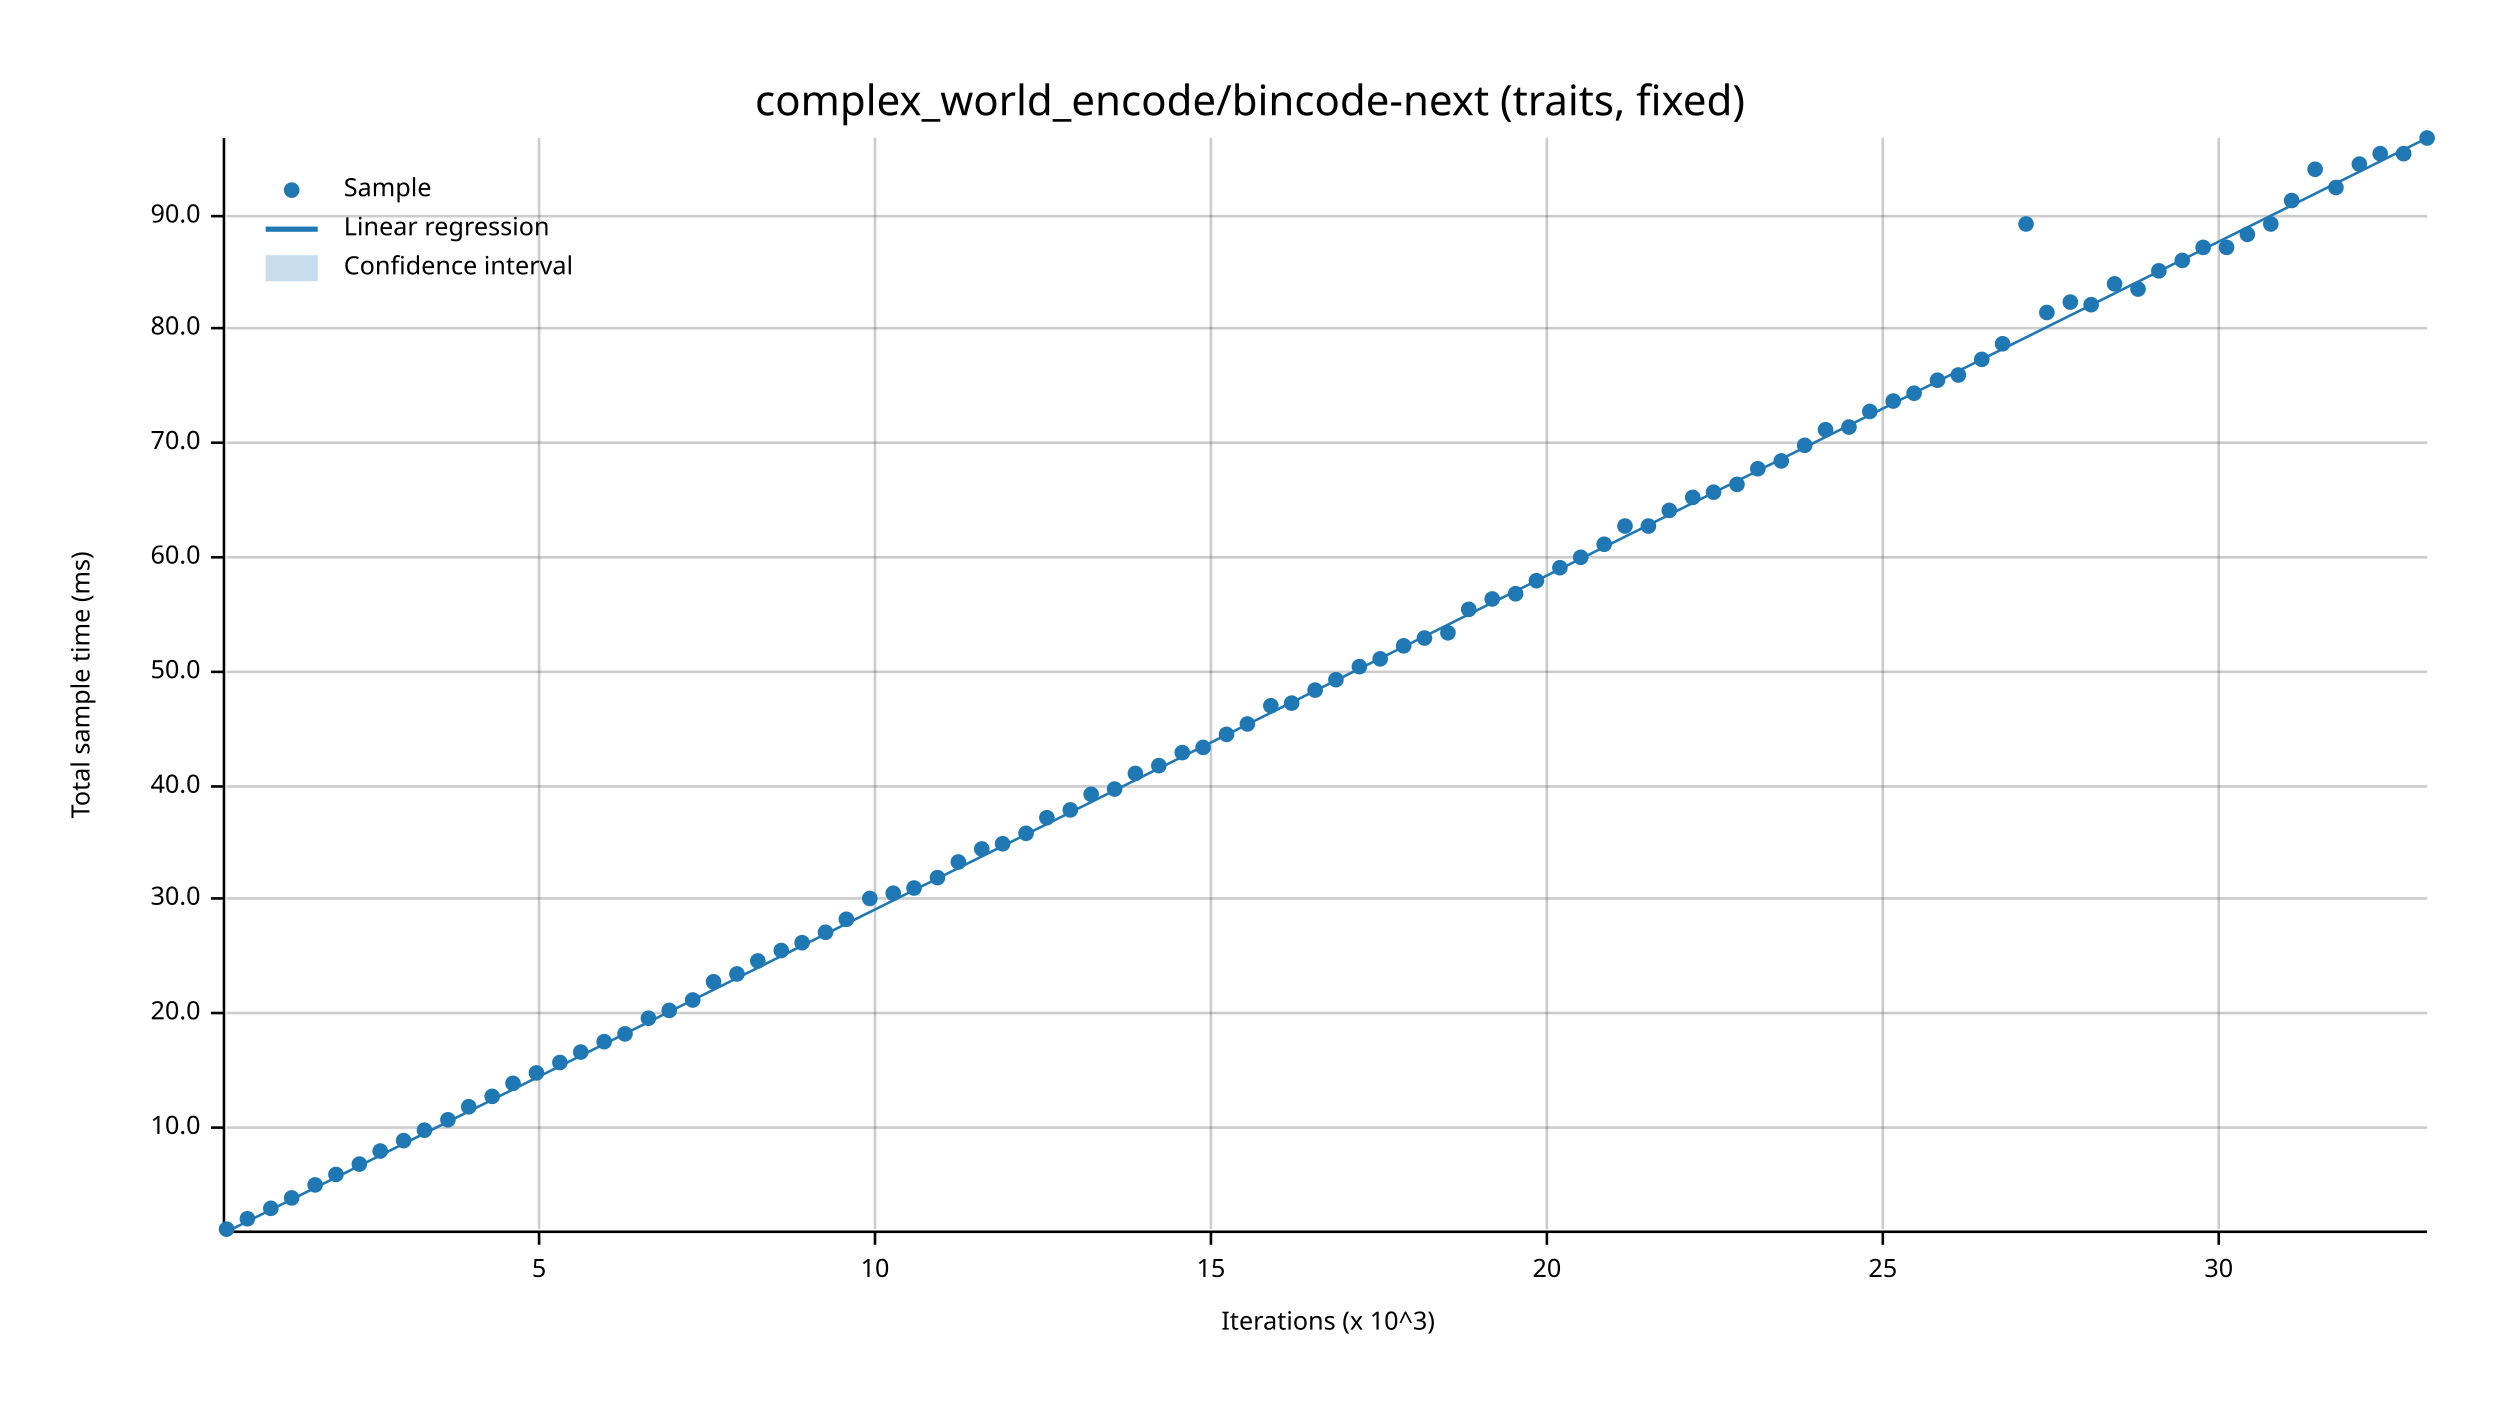
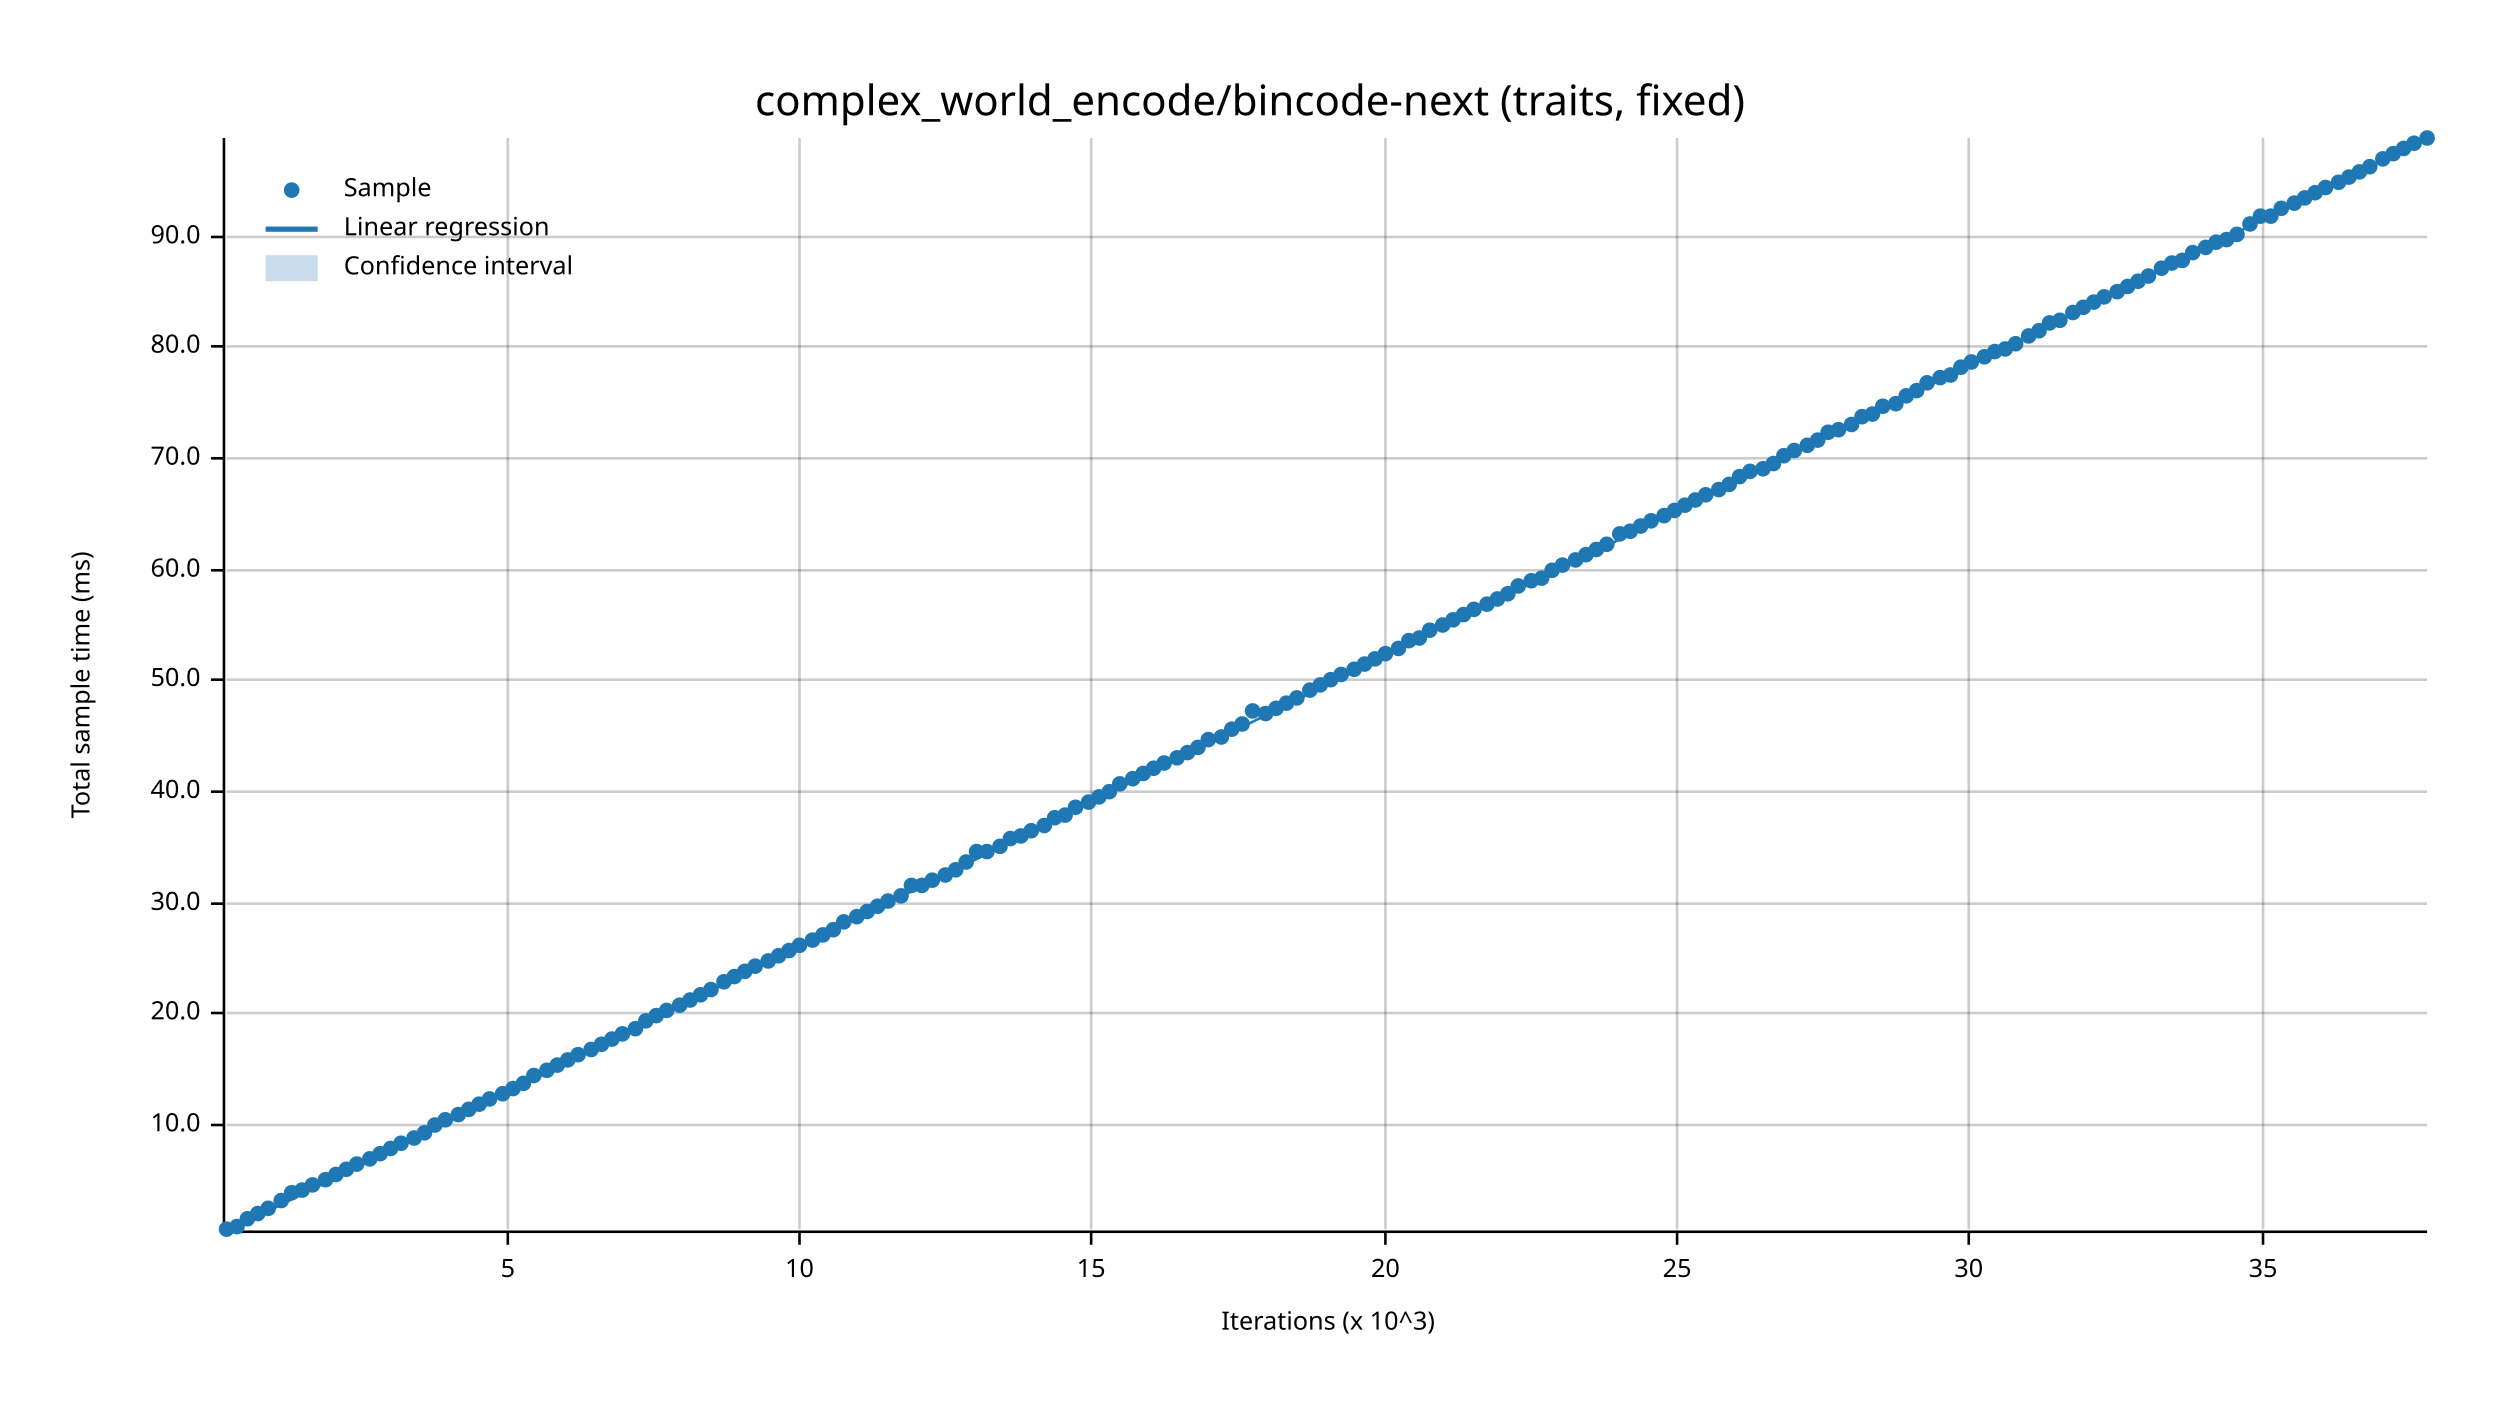
<svg xmlns="http://www.w3.org/2000/svg" width="960" height="540" viewBox="0 0 960 540">
  <text x="480" y="32" dy="0.76em" text-anchor="middle" font-family="sans-serif" font-size="16.129" opacity="1" fill="#000000">
complex_world_encode/bincode-next (traits, fixed)
</text>
  <text x="27" y="263" dy="0.76em" text-anchor="middle" font-family="sans-serif" font-size="9.677" opacity="1" fill="#000000" transform="rotate(270, 27, 263)">
Total sample time (ms)
</text>
  <text x="510" y="513" dy="-0.5ex" text-anchor="middle" font-family="sans-serif" font-size="9.677" opacity="1" fill="#000000">
Iterations (x 10^3)
</text>
-   <line opacity="0.2" stroke="#000000" stroke-width="1" x1="207" y1="472" x2="207" y2="53" />
-   <line opacity="0.2" stroke="#000000" stroke-width="1" x1="336" y1="472" x2="336" y2="53" />
-   <line opacity="0.2" stroke="#000000" stroke-width="1" x1="465" y1="472" x2="465" y2="53" />
-   <line opacity="0.2" stroke="#000000" stroke-width="1" x1="594" y1="472" x2="594" y2="53" />
-   <line opacity="0.2" stroke="#000000" stroke-width="1" x1="723" y1="472" x2="723" y2="53" />
-   <line opacity="0.2" stroke="#000000" stroke-width="1" x1="852" y1="472" x2="852" y2="53" />
-   <line opacity="0.2" stroke="#000000" stroke-width="1" x1="87" y1="433" x2="932" y2="433" />
+   <line opacity="0.2" stroke="#000000" stroke-width="1" x1="195" y1="472" x2="195" y2="53" />
+   <line opacity="0.2" stroke="#000000" stroke-width="1" x1="307" y1="472" x2="307" y2="53" />
+   <line opacity="0.2" stroke="#000000" stroke-width="1" x1="419" y1="472" x2="419" y2="53" />
+   <line opacity="0.2" stroke="#000000" stroke-width="1" x1="532" y1="472" x2="532" y2="53" />
+   <line opacity="0.2" stroke="#000000" stroke-width="1" x1="644" y1="472" x2="644" y2="53" />
+   <line opacity="0.2" stroke="#000000" stroke-width="1" x1="756" y1="472" x2="756" y2="53" />
+   <line opacity="0.2" stroke="#000000" stroke-width="1" x1="869" y1="472" x2="869" y2="53" />
+   <line opacity="0.2" stroke="#000000" stroke-width="1" x1="87" y1="432" x2="932" y2="432" />
  <line opacity="0.2" stroke="#000000" stroke-width="1" x1="87" y1="389" x2="932" y2="389" />
-   <line opacity="0.2" stroke="#000000" stroke-width="1" x1="87" y1="345" x2="932" y2="345" />
-   <line opacity="0.2" stroke="#000000" stroke-width="1" x1="87" y1="302" x2="932" y2="302" />
-   <line opacity="0.2" stroke="#000000" stroke-width="1" x1="87" y1="258" x2="932" y2="258" />
-   <line opacity="0.2" stroke="#000000" stroke-width="1" x1="87" y1="214" x2="932" y2="214" />
-   <line opacity="0.2" stroke="#000000" stroke-width="1" x1="87" y1="170" x2="932" y2="170" />
-   <line opacity="0.2" stroke="#000000" stroke-width="1" x1="87" y1="126" x2="932" y2="126" />
-   <line opacity="0.2" stroke="#000000" stroke-width="1" x1="87" y1="83" x2="932" y2="83" />
+   <line opacity="0.2" stroke="#000000" stroke-width="1" x1="87" y1="347" x2="932" y2="347" />
+   <line opacity="0.2" stroke="#000000" stroke-width="1" x1="87" y1="304" x2="932" y2="304" />
+   <line opacity="0.2" stroke="#000000" stroke-width="1" x1="87" y1="261" x2="932" y2="261" />
+   <line opacity="0.2" stroke="#000000" stroke-width="1" x1="87" y1="219" x2="932" y2="219" />
+   <line opacity="0.2" stroke="#000000" stroke-width="1" x1="87" y1="176" x2="932" y2="176" />
+   <line opacity="0.2" stroke="#000000" stroke-width="1" x1="87" y1="133" x2="932" y2="133" />
+   <line opacity="0.2" stroke="#000000" stroke-width="1" x1="87" y1="91" x2="932" y2="91" />
  <polyline fill="none" opacity="1" stroke="#000000" stroke-width="1" points="86,53 86,472 " />
-   <text x="77" y="433" dy="0.5ex" text-anchor="end" font-family="sans-serif" font-size="9.677" opacity="1" fill="#000000">
+   <text x="77" y="432" dy="0.5ex" text-anchor="end" font-family="sans-serif" font-size="9.677" opacity="1" fill="#000000">
10.0
</text>
-   <polyline fill="none" opacity="1" stroke="#000000" stroke-width="1" points="81,433 86,433 " />
+   <polyline fill="none" opacity="1" stroke="#000000" stroke-width="1" points="81,432 86,432 " />
  <text x="77" y="389" dy="0.5ex" text-anchor="end" font-family="sans-serif" font-size="9.677" opacity="1" fill="#000000">
20.0
</text>
  <polyline fill="none" opacity="1" stroke="#000000" stroke-width="1" points="81,389 86,389 " />
-   <text x="77" y="345" dy="0.5ex" text-anchor="end" font-family="sans-serif" font-size="9.677" opacity="1" fill="#000000">
+   <text x="77" y="347" dy="0.5ex" text-anchor="end" font-family="sans-serif" font-size="9.677" opacity="1" fill="#000000">
30.0
</text>
-   <polyline fill="none" opacity="1" stroke="#000000" stroke-width="1" points="81,345 86,345 " />
-   <text x="77" y="302" dy="0.5ex" text-anchor="end" font-family="sans-serif" font-size="9.677" opacity="1" fill="#000000">
+   <polyline fill="none" opacity="1" stroke="#000000" stroke-width="1" points="81,347 86,347 " />
+   <text x="77" y="304" dy="0.5ex" text-anchor="end" font-family="sans-serif" font-size="9.677" opacity="1" fill="#000000">
40.0
</text>
-   <polyline fill="none" opacity="1" stroke="#000000" stroke-width="1" points="81,302 86,302 " />
-   <text x="77" y="258" dy="0.5ex" text-anchor="end" font-family="sans-serif" font-size="9.677" opacity="1" fill="#000000">
+   <polyline fill="none" opacity="1" stroke="#000000" stroke-width="1" points="81,304 86,304 " />
+   <text x="77" y="261" dy="0.5ex" text-anchor="end" font-family="sans-serif" font-size="9.677" opacity="1" fill="#000000">
50.0
</text>
-   <polyline fill="none" opacity="1" stroke="#000000" stroke-width="1" points="81,258 86,258 " />
-   <text x="77" y="214" dy="0.5ex" text-anchor="end" font-family="sans-serif" font-size="9.677" opacity="1" fill="#000000">
+   <polyline fill="none" opacity="1" stroke="#000000" stroke-width="1" points="81,261 86,261 " />
+   <text x="77" y="219" dy="0.5ex" text-anchor="end" font-family="sans-serif" font-size="9.677" opacity="1" fill="#000000">
60.0
</text>
-   <polyline fill="none" opacity="1" stroke="#000000" stroke-width="1" points="81,214 86,214 " />
-   <text x="77" y="170" dy="0.5ex" text-anchor="end" font-family="sans-serif" font-size="9.677" opacity="1" fill="#000000">
+   <polyline fill="none" opacity="1" stroke="#000000" stroke-width="1" points="81,219 86,219 " />
+   <text x="77" y="176" dy="0.5ex" text-anchor="end" font-family="sans-serif" font-size="9.677" opacity="1" fill="#000000">
70.0
</text>
-   <polyline fill="none" opacity="1" stroke="#000000" stroke-width="1" points="81,170 86,170 " />
-   <text x="77" y="126" dy="0.5ex" text-anchor="end" font-family="sans-serif" font-size="9.677" opacity="1" fill="#000000">
+   <polyline fill="none" opacity="1" stroke="#000000" stroke-width="1" points="81,176 86,176 " />
+   <text x="77" y="133" dy="0.5ex" text-anchor="end" font-family="sans-serif" font-size="9.677" opacity="1" fill="#000000">
80.0
</text>
-   <polyline fill="none" opacity="1" stroke="#000000" stroke-width="1" points="81,126 86,126 " />
-   <text x="77" y="83" dy="0.5ex" text-anchor="end" font-family="sans-serif" font-size="9.677" opacity="1" fill="#000000">
+   <polyline fill="none" opacity="1" stroke="#000000" stroke-width="1" points="81,133 86,133 " />
+   <text x="77" y="91" dy="0.5ex" text-anchor="end" font-family="sans-serif" font-size="9.677" opacity="1" fill="#000000">
90.0
</text>
-   <polyline fill="none" opacity="1" stroke="#000000" stroke-width="1" points="81,83 86,83 " />
+   <polyline fill="none" opacity="1" stroke="#000000" stroke-width="1" points="81,91 86,91 " />
  <polyline fill="none" opacity="1" stroke="#000000" stroke-width="1" points="87,473 932,473 " />
-   <text x="207" y="483" dy="0.76em" text-anchor="middle" font-family="sans-serif" font-size="9.677" opacity="1" fill="#000000">
+   <text x="195" y="483" dy="0.76em" text-anchor="middle" font-family="sans-serif" font-size="9.677" opacity="1" fill="#000000">
5
</text>
-   <polyline fill="none" opacity="1" stroke="#000000" stroke-width="1" points="207,473 207,478 " />
-   <text x="336" y="483" dy="0.76em" text-anchor="middle" font-family="sans-serif" font-size="9.677" opacity="1" fill="#000000">
+   <polyline fill="none" opacity="1" stroke="#000000" stroke-width="1" points="195,473 195,478 " />
+   <text x="307" y="483" dy="0.76em" text-anchor="middle" font-family="sans-serif" font-size="9.677" opacity="1" fill="#000000">
10
</text>
-   <polyline fill="none" opacity="1" stroke="#000000" stroke-width="1" points="336,473 336,478 " />
-   <text x="465" y="483" dy="0.76em" text-anchor="middle" font-family="sans-serif" font-size="9.677" opacity="1" fill="#000000">
+   <polyline fill="none" opacity="1" stroke="#000000" stroke-width="1" points="307,473 307,478 " />
+   <text x="419" y="483" dy="0.76em" text-anchor="middle" font-family="sans-serif" font-size="9.677" opacity="1" fill="#000000">
15
</text>
-   <polyline fill="none" opacity="1" stroke="#000000" stroke-width="1" points="465,473 465,478 " />
-   <text x="594" y="483" dy="0.76em" text-anchor="middle" font-family="sans-serif" font-size="9.677" opacity="1" fill="#000000">
+   <polyline fill="none" opacity="1" stroke="#000000" stroke-width="1" points="419,473 419,478 " />
+   <text x="532" y="483" dy="0.76em" text-anchor="middle" font-family="sans-serif" font-size="9.677" opacity="1" fill="#000000">
20
</text>
-   <polyline fill="none" opacity="1" stroke="#000000" stroke-width="1" points="594,473 594,478 " />
-   <text x="723" y="483" dy="0.76em" text-anchor="middle" font-family="sans-serif" font-size="9.677" opacity="1" fill="#000000">
+   <polyline fill="none" opacity="1" stroke="#000000" stroke-width="1" points="532,473 532,478 " />
+   <text x="644" y="483" dy="0.76em" text-anchor="middle" font-family="sans-serif" font-size="9.677" opacity="1" fill="#000000">
25
</text>
-   <polyline fill="none" opacity="1" stroke="#000000" stroke-width="1" points="723,473 723,478 " />
-   <text x="852" y="483" dy="0.76em" text-anchor="middle" font-family="sans-serif" font-size="9.677" opacity="1" fill="#000000">
+   <polyline fill="none" opacity="1" stroke="#000000" stroke-width="1" points="644,473 644,478 " />
+   <text x="756" y="483" dy="0.76em" text-anchor="middle" font-family="sans-serif" font-size="9.677" opacity="1" fill="#000000">
30
</text>
-   <polyline fill="none" opacity="1" stroke="#000000" stroke-width="1" points="852,473 852,478 " />
+   <polyline fill="none" opacity="1" stroke="#000000" stroke-width="1" points="756,473 756,478 " />
+   <text x="869" y="483" dy="0.76em" text-anchor="middle" font-family="sans-serif" font-size="9.677" opacity="1" fill="#000000">
+ 35
+ </text>
+   <polyline fill="none" opacity="1" stroke="#000000" stroke-width="1" points="869,473 869,478 " />
  <circle cx="87" cy="472" r="3" opacity="1" fill="#1F78B4" stroke="none" stroke-width="1" />
+   <circle cx="91" cy="471" r="3" opacity="1" fill="#1F78B4" stroke="none" stroke-width="1" />
  <circle cx="95" cy="468" r="3" opacity="1" fill="#1F78B4" stroke="none" stroke-width="1" />
-   <circle cx="104" cy="464" r="3" opacity="1" fill="#1F78B4" stroke="none" stroke-width="1" />
-   <circle cx="112" cy="460" r="3" opacity="1" fill="#1F78B4" stroke="none" stroke-width="1" />
-   <circle cx="121" cy="455" r="3" opacity="1" fill="#1F78B4" stroke="none" stroke-width="1" />
+   <circle cx="99" cy="466" r="3" opacity="1" fill="#1F78B4" stroke="none" stroke-width="1" />
+   <circle cx="103" cy="464" r="3" opacity="1" fill="#1F78B4" stroke="none" stroke-width="1" />
+   <circle cx="108" cy="461" r="3" opacity="1" fill="#1F78B4" stroke="none" stroke-width="1" />
+   <circle cx="112" cy="458" r="3" opacity="1" fill="#1F78B4" stroke="none" stroke-width="1" />
+   <circle cx="116" cy="457" r="3" opacity="1" fill="#1F78B4" stroke="none" stroke-width="1" />
+   <circle cx="120" cy="455" r="3" opacity="1" fill="#1F78B4" stroke="none" stroke-width="1" />
+   <circle cx="125" cy="453" r="3" opacity="1" fill="#1F78B4" stroke="none" stroke-width="1" />
  <circle cx="129" cy="451" r="3" opacity="1" fill="#1F78B4" stroke="none" stroke-width="1" />
-   <circle cx="138" cy="447" r="3" opacity="1" fill="#1F78B4" stroke="none" stroke-width="1" />
-   <circle cx="146" cy="442" r="3" opacity="1" fill="#1F78B4" stroke="none" stroke-width="1" />
-   <circle cx="155" cy="438" r="3" opacity="1" fill="#1F78B4" stroke="none" stroke-width="1" />
-   <circle cx="163" cy="434" r="3" opacity="1" fill="#1F78B4" stroke="none" stroke-width="1" />
-   <circle cx="172" cy="430" r="3" opacity="1" fill="#1F78B4" stroke="none" stroke-width="1" />
-   <circle cx="180" cy="425" r="3" opacity="1" fill="#1F78B4" stroke="none" stroke-width="1" />
-   <circle cx="189" cy="421" r="3" opacity="1" fill="#1F78B4" stroke="none" stroke-width="1" />
-   <circle cx="197" cy="416" r="3" opacity="1" fill="#1F78B4" stroke="none" stroke-width="1" />
-   <circle cx="206" cy="412" r="3" opacity="1" fill="#1F78B4" stroke="none" stroke-width="1" />
-   <circle cx="215" cy="408" r="3" opacity="1" fill="#1F78B4" stroke="none" stroke-width="1" />
-   <circle cx="223" cy="404" r="3" opacity="1" fill="#1F78B4" stroke="none" stroke-width="1" />
-   <circle cx="232" cy="400" r="3" opacity="1" fill="#1F78B4" stroke="none" stroke-width="1" />
-   <circle cx="240" cy="397" r="3" opacity="1" fill="#1F78B4" stroke="none" stroke-width="1" />
-   <circle cx="249" cy="391" r="3" opacity="1" fill="#1F78B4" stroke="none" stroke-width="1" />
-   <circle cx="257" cy="388" r="3" opacity="1" fill="#1F78B4" stroke="none" stroke-width="1" />
-   <circle cx="266" cy="384" r="3" opacity="1" fill="#1F78B4" stroke="none" stroke-width="1" />
-   <circle cx="274" cy="377" r="3" opacity="1" fill="#1F78B4" stroke="none" stroke-width="1" />
-   <circle cx="283" cy="374" r="3" opacity="1" fill="#1F78B4" stroke="none" stroke-width="1" />
-   <circle cx="291" cy="369" r="3" opacity="1" fill="#1F78B4" stroke="none" stroke-width="1" />
-   <circle cx="300" cy="365" r="3" opacity="1" fill="#1F78B4" stroke="none" stroke-width="1" />
-   <circle cx="308" cy="362" r="3" opacity="1" fill="#1F78B4" stroke="none" stroke-width="1" />
-   <circle cx="317" cy="358" r="3" opacity="1" fill="#1F78B4" stroke="none" stroke-width="1" />
-   <circle cx="325" cy="353" r="3" opacity="1" fill="#1F78B4" stroke="none" stroke-width="1" />
-   <circle cx="334" cy="345" r="3" opacity="1" fill="#1F78B4" stroke="none" stroke-width="1" />
-   <circle cx="343" cy="343" r="3" opacity="1" fill="#1F78B4" stroke="none" stroke-width="1" />
-   <circle cx="351" cy="341" r="3" opacity="1" fill="#1F78B4" stroke="none" stroke-width="1" />
-   <circle cx="360" cy="337" r="3" opacity="1" fill="#1F78B4" stroke="none" stroke-width="1" />
-   <circle cx="368" cy="331" r="3" opacity="1" fill="#1F78B4" stroke="none" stroke-width="1" />
-   <circle cx="377" cy="326" r="3" opacity="1" fill="#1F78B4" stroke="none" stroke-width="1" />
-   <circle cx="385" cy="324" r="3" opacity="1" fill="#1F78B4" stroke="none" stroke-width="1" />
-   <circle cx="394" cy="320" r="3" opacity="1" fill="#1F78B4" stroke="none" stroke-width="1" />
-   <circle cx="402" cy="314" r="3" opacity="1" fill="#1F78B4" stroke="none" stroke-width="1" />
-   <circle cx="411" cy="311" r="3" opacity="1" fill="#1F78B4" stroke="none" stroke-width="1" />
-   <circle cx="419" cy="305" r="3" opacity="1" fill="#1F78B4" stroke="none" stroke-width="1" />
-   <circle cx="428" cy="303" r="3" opacity="1" fill="#1F78B4" stroke="none" stroke-width="1" />
-   <circle cx="436" cy="297" r="3" opacity="1" fill="#1F78B4" stroke="none" stroke-width="1" />
-   <circle cx="445" cy="294" r="3" opacity="1" fill="#1F78B4" stroke="none" stroke-width="1" />
-   <circle cx="454" cy="289" r="3" opacity="1" fill="#1F78B4" stroke="none" stroke-width="1" />
-   <circle cx="462" cy="287" r="3" opacity="1" fill="#1F78B4" stroke="none" stroke-width="1" />
-   <circle cx="471" cy="282" r="3" opacity="1" fill="#1F78B4" stroke="none" stroke-width="1" />
-   <circle cx="479" cy="278" r="3" opacity="1" fill="#1F78B4" stroke="none" stroke-width="1" />
-   <circle cx="488" cy="271" r="3" opacity="1" fill="#1F78B4" stroke="none" stroke-width="1" />
-   <circle cx="496" cy="270" r="3" opacity="1" fill="#1F78B4" stroke="none" stroke-width="1" />
-   <circle cx="505" cy="265" r="3" opacity="1" fill="#1F78B4" stroke="none" stroke-width="1" />
-   <circle cx="513" cy="261" r="3" opacity="1" fill="#1F78B4" stroke="none" stroke-width="1" />
-   <circle cx="522" cy="256" r="3" opacity="1" fill="#1F78B4" stroke="none" stroke-width="1" />
-   <circle cx="530" cy="253" r="3" opacity="1" fill="#1F78B4" stroke="none" stroke-width="1" />
-   <circle cx="539" cy="248" r="3" opacity="1" fill="#1F78B4" stroke="none" stroke-width="1" />
-   <circle cx="547" cy="245" r="3" opacity="1" fill="#1F78B4" stroke="none" stroke-width="1" />
-   <circle cx="556" cy="243" r="3" opacity="1" fill="#1F78B4" stroke="none" stroke-width="1" />
-   <circle cx="564" cy="234" r="3" opacity="1" fill="#1F78B4" stroke="none" stroke-width="1" />
-   <circle cx="573" cy="230" r="3" opacity="1" fill="#1F78B4" stroke="none" stroke-width="1" />
-   <circle cx="582" cy="228" r="3" opacity="1" fill="#1F78B4" stroke="none" stroke-width="1" />
-   <circle cx="590" cy="223" r="3" opacity="1" fill="#1F78B4" stroke="none" stroke-width="1" />
-   <circle cx="599" cy="218" r="3" opacity="1" fill="#1F78B4" stroke="none" stroke-width="1" />
-   <circle cx="607" cy="214" r="3" opacity="1" fill="#1F78B4" stroke="none" stroke-width="1" />
-   <circle cx="616" cy="209" r="3" opacity="1" fill="#1F78B4" stroke="none" stroke-width="1" />
-   <circle cx="624" cy="202" r="3" opacity="1" fill="#1F78B4" stroke="none" stroke-width="1" />
-   <circle cx="633" cy="202" r="3" opacity="1" fill="#1F78B4" stroke="none" stroke-width="1" />
-   <circle cx="641" cy="196" r="3" opacity="1" fill="#1F78B4" stroke="none" stroke-width="1" />
-   <circle cx="650" cy="191" r="3" opacity="1" fill="#1F78B4" stroke="none" stroke-width="1" />
-   <circle cx="658" cy="189" r="3" opacity="1" fill="#1F78B4" stroke="none" stroke-width="1" />
-   <circle cx="667" cy="186" r="3" opacity="1" fill="#1F78B4" stroke="none" stroke-width="1" />
-   <circle cx="675" cy="180" r="3" opacity="1" fill="#1F78B4" stroke="none" stroke-width="1" />
-   <circle cx="684" cy="177" r="3" opacity="1" fill="#1F78B4" stroke="none" stroke-width="1" />
-   <circle cx="693" cy="171" r="3" opacity="1" fill="#1F78B4" stroke="none" stroke-width="1" />
-   <circle cx="701" cy="165" r="3" opacity="1" fill="#1F78B4" stroke="none" stroke-width="1" />
-   <circle cx="710" cy="164" r="3" opacity="1" fill="#1F78B4" stroke="none" stroke-width="1" />
-   <circle cx="718" cy="158" r="3" opacity="1" fill="#1F78B4" stroke="none" stroke-width="1" />
-   <circle cx="727" cy="154" r="3" opacity="1" fill="#1F78B4" stroke="none" stroke-width="1" />
-   <circle cx="735" cy="151" r="3" opacity="1" fill="#1F78B4" stroke="none" stroke-width="1" />
-   <circle cx="744" cy="146" r="3" opacity="1" fill="#1F78B4" stroke="none" stroke-width="1" />
-   <circle cx="752" cy="144" r="3" opacity="1" fill="#1F78B4" stroke="none" stroke-width="1" />
-   <circle cx="761" cy="138" r="3" opacity="1" fill="#1F78B4" stroke="none" stroke-width="1" />
-   <circle cx="769" cy="132" r="3" opacity="1" fill="#1F78B4" stroke="none" stroke-width="1" />
-   <circle cx="778" cy="86" r="3" opacity="1" fill="#1F78B4" stroke="none" stroke-width="1" />
-   <circle cx="786" cy="120" r="3" opacity="1" fill="#1F78B4" stroke="none" stroke-width="1" />
-   <circle cx="795" cy="116" r="3" opacity="1" fill="#1F78B4" stroke="none" stroke-width="1" />
-   <circle cx="803" cy="117" r="3" opacity="1" fill="#1F78B4" stroke="none" stroke-width="1" />
-   <circle cx="812" cy="109" r="3" opacity="1" fill="#1F78B4" stroke="none" stroke-width="1" />
-   <circle cx="821" cy="111" r="3" opacity="1" fill="#1F78B4" stroke="none" stroke-width="1" />
-   <circle cx="829" cy="104" r="3" opacity="1" fill="#1F78B4" stroke="none" stroke-width="1" />
+   <circle cx="133" cy="449" r="3" opacity="1" fill="#1F78B4" stroke="none" stroke-width="1" />
+   <circle cx="137" cy="447" r="3" opacity="1" fill="#1F78B4" stroke="none" stroke-width="1" />
+   <circle cx="142" cy="445" r="3" opacity="1" fill="#1F78B4" stroke="none" stroke-width="1" />
+   <circle cx="146" cy="443" r="3" opacity="1" fill="#1F78B4" stroke="none" stroke-width="1" />
+   <circle cx="150" cy="441" r="3" opacity="1" fill="#1F78B4" stroke="none" stroke-width="1" />
+   <circle cx="154" cy="439" r="3" opacity="1" fill="#1F78B4" stroke="none" stroke-width="1" />
+   <circle cx="159" cy="437" r="3" opacity="1" fill="#1F78B4" stroke="none" stroke-width="1" />
+   <circle cx="163" cy="435" r="3" opacity="1" fill="#1F78B4" stroke="none" stroke-width="1" />
+   <circle cx="167" cy="432" r="3" opacity="1" fill="#1F78B4" stroke="none" stroke-width="1" />
+   <circle cx="171" cy="430" r="3" opacity="1" fill="#1F78B4" stroke="none" stroke-width="1" />
+   <circle cx="176" cy="428" r="3" opacity="1" fill="#1F78B4" stroke="none" stroke-width="1" />
+   <circle cx="180" cy="426" r="3" opacity="1" fill="#1F78B4" stroke="none" stroke-width="1" />
+   <circle cx="184" cy="424" r="3" opacity="1" fill="#1F78B4" stroke="none" stroke-width="1" />
+   <circle cx="188" cy="422" r="3" opacity="1" fill="#1F78B4" stroke="none" stroke-width="1" />
+   <circle cx="193" cy="420" r="3" opacity="1" fill="#1F78B4" stroke="none" stroke-width="1" />
+   <circle cx="197" cy="418" r="3" opacity="1" fill="#1F78B4" stroke="none" stroke-width="1" />
+   <circle cx="201" cy="416" r="3" opacity="1" fill="#1F78B4" stroke="none" stroke-width="1" />
+   <circle cx="205" cy="413" r="3" opacity="1" fill="#1F78B4" stroke="none" stroke-width="1" />
+   <circle cx="210" cy="411" r="3" opacity="1" fill="#1F78B4" stroke="none" stroke-width="1" />
+   <circle cx="214" cy="409" r="3" opacity="1" fill="#1F78B4" stroke="none" stroke-width="1" />
+   <circle cx="218" cy="407" r="3" opacity="1" fill="#1F78B4" stroke="none" stroke-width="1" />
+   <circle cx="222" cy="405" r="3" opacity="1" fill="#1F78B4" stroke="none" stroke-width="1" />
+   <circle cx="227" cy="403" r="3" opacity="1" fill="#1F78B4" stroke="none" stroke-width="1" />
+   <circle cx="231" cy="401" r="3" opacity="1" fill="#1F78B4" stroke="none" stroke-width="1" />
+   <circle cx="235" cy="399" r="3" opacity="1" fill="#1F78B4" stroke="none" stroke-width="1" />
+   <circle cx="239" cy="397" r="3" opacity="1" fill="#1F78B4" stroke="none" stroke-width="1" />
+   <circle cx="244" cy="395" r="3" opacity="1" fill="#1F78B4" stroke="none" stroke-width="1" />
+   <circle cx="248" cy="392" r="3" opacity="1" fill="#1F78B4" stroke="none" stroke-width="1" />
+   <circle cx="252" cy="390" r="3" opacity="1" fill="#1F78B4" stroke="none" stroke-width="1" />
+   <circle cx="256" cy="388" r="3" opacity="1" fill="#1F78B4" stroke="none" stroke-width="1" />
+   <circle cx="261" cy="386" r="3" opacity="1" fill="#1F78B4" stroke="none" stroke-width="1" />
+   <circle cx="265" cy="384" r="3" opacity="1" fill="#1F78B4" stroke="none" stroke-width="1" />
+   <circle cx="269" cy="382" r="3" opacity="1" fill="#1F78B4" stroke="none" stroke-width="1" />
+   <circle cx="273" cy="380" r="3" opacity="1" fill="#1F78B4" stroke="none" stroke-width="1" />
+   <circle cx="278" cy="377" r="3" opacity="1" fill="#1F78B4" stroke="none" stroke-width="1" />
+   <circle cx="282" cy="375" r="3" opacity="1" fill="#1F78B4" stroke="none" stroke-width="1" />
+   <circle cx="286" cy="373" r="3" opacity="1" fill="#1F78B4" stroke="none" stroke-width="1" />
+   <circle cx="290" cy="371" r="3" opacity="1" fill="#1F78B4" stroke="none" stroke-width="1" />
+   <circle cx="295" cy="369" r="3" opacity="1" fill="#1F78B4" stroke="none" stroke-width="1" />
+   <circle cx="299" cy="367" r="3" opacity="1" fill="#1F78B4" stroke="none" stroke-width="1" />
+   <circle cx="303" cy="365" r="3" opacity="1" fill="#1F78B4" stroke="none" stroke-width="1" />
+   <circle cx="307" cy="363" r="3" opacity="1" fill="#1F78B4" stroke="none" stroke-width="1" />
+   <circle cx="312" cy="361" r="3" opacity="1" fill="#1F78B4" stroke="none" stroke-width="1" />
+   <circle cx="316" cy="359" r="3" opacity="1" fill="#1F78B4" stroke="none" stroke-width="1" />
+   <circle cx="320" cy="357" r="3" opacity="1" fill="#1F78B4" stroke="none" stroke-width="1" />
+   <circle cx="324" cy="354" r="3" opacity="1" fill="#1F78B4" stroke="none" stroke-width="1" />
+   <circle cx="329" cy="352" r="3" opacity="1" fill="#1F78B4" stroke="none" stroke-width="1" />
+   <circle cx="333" cy="350" r="3" opacity="1" fill="#1F78B4" stroke="none" stroke-width="1" />
+   <circle cx="337" cy="348" r="3" opacity="1" fill="#1F78B4" stroke="none" stroke-width="1" />
+   <circle cx="341" cy="346" r="3" opacity="1" fill="#1F78B4" stroke="none" stroke-width="1" />
+   <circle cx="346" cy="344" r="3" opacity="1" fill="#1F78B4" stroke="none" stroke-width="1" />
+   <circle cx="350" cy="340" r="3" opacity="1" fill="#1F78B4" stroke="none" stroke-width="1" />
+   <circle cx="354" cy="340" r="3" opacity="1" fill="#1F78B4" stroke="none" stroke-width="1" />
+   <circle cx="358" cy="338" r="3" opacity="1" fill="#1F78B4" stroke="none" stroke-width="1" />
+   <circle cx="363" cy="336" r="3" opacity="1" fill="#1F78B4" stroke="none" stroke-width="1" />
+   <circle cx="367" cy="334" r="3" opacity="1" fill="#1F78B4" stroke="none" stroke-width="1" />
+   <circle cx="371" cy="331" r="3" opacity="1" fill="#1F78B4" stroke="none" stroke-width="1" />
+   <circle cx="375" cy="327" r="3" opacity="1" fill="#1F78B4" stroke="none" stroke-width="1" />
+   <circle cx="379" cy="327" r="3" opacity="1" fill="#1F78B4" stroke="none" stroke-width="1" />
+   <circle cx="384" cy="325" r="3" opacity="1" fill="#1F78B4" stroke="none" stroke-width="1" />
+   <circle cx="388" cy="322" r="3" opacity="1" fill="#1F78B4" stroke="none" stroke-width="1" />
+   <circle cx="392" cy="321" r="3" opacity="1" fill="#1F78B4" stroke="none" stroke-width="1" />
+   <circle cx="396" cy="319" r="3" opacity="1" fill="#1F78B4" stroke="none" stroke-width="1" />
+   <circle cx="401" cy="317" r="3" opacity="1" fill="#1F78B4" stroke="none" stroke-width="1" />
+   <circle cx="405" cy="314" r="3" opacity="1" fill="#1F78B4" stroke="none" stroke-width="1" />
+   <circle cx="409" cy="313" r="3" opacity="1" fill="#1F78B4" stroke="none" stroke-width="1" />
+   <circle cx="413" cy="310" r="3" opacity="1" fill="#1F78B4" stroke="none" stroke-width="1" />
+   <circle cx="418" cy="308" r="3" opacity="1" fill="#1F78B4" stroke="none" stroke-width="1" />
+   <circle cx="422" cy="306" r="3" opacity="1" fill="#1F78B4" stroke="none" stroke-width="1" />
+   <circle cx="426" cy="304" r="3" opacity="1" fill="#1F78B4" stroke="none" stroke-width="1" />
+   <circle cx="430" cy="301" r="3" opacity="1" fill="#1F78B4" stroke="none" stroke-width="1" />
+   <circle cx="435" cy="299" r="3" opacity="1" fill="#1F78B4" stroke="none" stroke-width="1" />
+   <circle cx="439" cy="297" r="3" opacity="1" fill="#1F78B4" stroke="none" stroke-width="1" />
+   <circle cx="443" cy="295" r="3" opacity="1" fill="#1F78B4" stroke="none" stroke-width="1" />
+   <circle cx="447" cy="293" r="3" opacity="1" fill="#1F78B4" stroke="none" stroke-width="1" />
+   <circle cx="452" cy="291" r="3" opacity="1" fill="#1F78B4" stroke="none" stroke-width="1" />
+   <circle cx="456" cy="289" r="3" opacity="1" fill="#1F78B4" stroke="none" stroke-width="1" />
+   <circle cx="460" cy="287" r="3" opacity="1" fill="#1F78B4" stroke="none" stroke-width="1" />
+   <circle cx="464" cy="284" r="3" opacity="1" fill="#1F78B4" stroke="none" stroke-width="1" />
+   <circle cx="469" cy="283" r="3" opacity="1" fill="#1F78B4" stroke="none" stroke-width="1" />
+   <circle cx="473" cy="280" r="3" opacity="1" fill="#1F78B4" stroke="none" stroke-width="1" />
+   <circle cx="477" cy="278" r="3" opacity="1" fill="#1F78B4" stroke="none" stroke-width="1" />
+   <circle cx="481" cy="273" r="3" opacity="1" fill="#1F78B4" stroke="none" stroke-width="1" />
+   <circle cx="486" cy="274" r="3" opacity="1" fill="#1F78B4" stroke="none" stroke-width="1" />
+   <circle cx="490" cy="272" r="3" opacity="1" fill="#1F78B4" stroke="none" stroke-width="1" />
+   <circle cx="494" cy="270" r="3" opacity="1" fill="#1F78B4" stroke="none" stroke-width="1" />
+   <circle cx="498" cy="268" r="3" opacity="1" fill="#1F78B4" stroke="none" stroke-width="1" />
+   <circle cx="503" cy="265" r="3" opacity="1" fill="#1F78B4" stroke="none" stroke-width="1" />
+   <circle cx="507" cy="263" r="3" opacity="1" fill="#1F78B4" stroke="none" stroke-width="1" />
+   <circle cx="511" cy="261" r="3" opacity="1" fill="#1F78B4" stroke="none" stroke-width="1" />
+   <circle cx="515" cy="259" r="3" opacity="1" fill="#1F78B4" stroke="none" stroke-width="1" />
+   <circle cx="520" cy="257" r="3" opacity="1" fill="#1F78B4" stroke="none" stroke-width="1" />
+   <circle cx="524" cy="255" r="3" opacity="1" fill="#1F78B4" stroke="none" stroke-width="1" />
+   <circle cx="528" cy="253" r="3" opacity="1" fill="#1F78B4" stroke="none" stroke-width="1" />
+   <circle cx="532" cy="251" r="3" opacity="1" fill="#1F78B4" stroke="none" stroke-width="1" />
+   <circle cx="537" cy="249" r="3" opacity="1" fill="#1F78B4" stroke="none" stroke-width="1" />
+   <circle cx="541" cy="246" r="3" opacity="1" fill="#1F78B4" stroke="none" stroke-width="1" />
+   <circle cx="545" cy="245" r="3" opacity="1" fill="#1F78B4" stroke="none" stroke-width="1" />
+   <circle cx="549" cy="242" r="3" opacity="1" fill="#1F78B4" stroke="none" stroke-width="1" />
+   <circle cx="554" cy="240" r="3" opacity="1" fill="#1F78B4" stroke="none" stroke-width="1" />
+   <circle cx="558" cy="238" r="3" opacity="1" fill="#1F78B4" stroke="none" stroke-width="1" />
+   <circle cx="562" cy="236" r="3" opacity="1" fill="#1F78B4" stroke="none" stroke-width="1" />
+   <circle cx="566" cy="234" r="3" opacity="1" fill="#1F78B4" stroke="none" stroke-width="1" />
+   <circle cx="571" cy="232" r="3" opacity="1" fill="#1F78B4" stroke="none" stroke-width="1" />
+   <circle cx="575" cy="230" r="3" opacity="1" fill="#1F78B4" stroke="none" stroke-width="1" />
+   <circle cx="579" cy="228" r="3" opacity="1" fill="#1F78B4" stroke="none" stroke-width="1" />
+   <circle cx="583" cy="225" r="3" opacity="1" fill="#1F78B4" stroke="none" stroke-width="1" />
+   <circle cx="588" cy="223" r="3" opacity="1" fill="#1F78B4" stroke="none" stroke-width="1" />
+   <circle cx="592" cy="222" r="3" opacity="1" fill="#1F78B4" stroke="none" stroke-width="1" />
+   <circle cx="596" cy="219" r="3" opacity="1" fill="#1F78B4" stroke="none" stroke-width="1" />
+   <circle cx="600" cy="217" r="3" opacity="1" fill="#1F78B4" stroke="none" stroke-width="1" />
+   <circle cx="605" cy="215" r="3" opacity="1" fill="#1F78B4" stroke="none" stroke-width="1" />
+   <circle cx="609" cy="213" r="3" opacity="1" fill="#1F78B4" stroke="none" stroke-width="1" />
+   <circle cx="613" cy="211" r="3" opacity="1" fill="#1F78B4" stroke="none" stroke-width="1" />
+   <circle cx="617" cy="209" r="3" opacity="1" fill="#1F78B4" stroke="none" stroke-width="1" />
+   <circle cx="622" cy="205" r="3" opacity="1" fill="#1F78B4" stroke="none" stroke-width="1" />
+   <circle cx="626" cy="204" r="3" opacity="1" fill="#1F78B4" stroke="none" stroke-width="1" />
+   <circle cx="630" cy="202" r="3" opacity="1" fill="#1F78B4" stroke="none" stroke-width="1" />
+   <circle cx="634" cy="200" r="3" opacity="1" fill="#1F78B4" stroke="none" stroke-width="1" />
+   <circle cx="639" cy="198" r="3" opacity="1" fill="#1F78B4" stroke="none" stroke-width="1" />
+   <circle cx="643" cy="196" r="3" opacity="1" fill="#1F78B4" stroke="none" stroke-width="1" />
+   <circle cx="647" cy="194" r="3" opacity="1" fill="#1F78B4" stroke="none" stroke-width="1" />
+   <circle cx="651" cy="192" r="3" opacity="1" fill="#1F78B4" stroke="none" stroke-width="1" />
+   <circle cx="655" cy="190" r="3" opacity="1" fill="#1F78B4" stroke="none" stroke-width="1" />
+   <circle cx="660" cy="188" r="3" opacity="1" fill="#1F78B4" stroke="none" stroke-width="1" />
+   <circle cx="664" cy="186" r="3" opacity="1" fill="#1F78B4" stroke="none" stroke-width="1" />
+   <circle cx="668" cy="183" r="3" opacity="1" fill="#1F78B4" stroke="none" stroke-width="1" />
+   <circle cx="672" cy="181" r="3" opacity="1" fill="#1F78B4" stroke="none" stroke-width="1" />
+   <circle cx="677" cy="180" r="3" opacity="1" fill="#1F78B4" stroke="none" stroke-width="1" />
+   <circle cx="681" cy="178" r="3" opacity="1" fill="#1F78B4" stroke="none" stroke-width="1" />
+   <circle cx="685" cy="175" r="3" opacity="1" fill="#1F78B4" stroke="none" stroke-width="1" />
+   <circle cx="689" cy="173" r="3" opacity="1" fill="#1F78B4" stroke="none" stroke-width="1" />
+   <circle cx="694" cy="171" r="3" opacity="1" fill="#1F78B4" stroke="none" stroke-width="1" />
+   <circle cx="698" cy="169" r="3" opacity="1" fill="#1F78B4" stroke="none" stroke-width="1" />
+   <circle cx="702" cy="166" r="3" opacity="1" fill="#1F78B4" stroke="none" stroke-width="1" />
+   <circle cx="706" cy="165" r="3" opacity="1" fill="#1F78B4" stroke="none" stroke-width="1" />
+   <circle cx="711" cy="163" r="3" opacity="1" fill="#1F78B4" stroke="none" stroke-width="1" />
+   <circle cx="715" cy="160" r="3" opacity="1" fill="#1F78B4" stroke="none" stroke-width="1" />
+   <circle cx="719" cy="159" r="3" opacity="1" fill="#1F78B4" stroke="none" stroke-width="1" />
+   <circle cx="723" cy="156" r="3" opacity="1" fill="#1F78B4" stroke="none" stroke-width="1" />
+   <circle cx="728" cy="155" r="3" opacity="1" fill="#1F78B4" stroke="none" stroke-width="1" />
+   <circle cx="732" cy="152" r="3" opacity="1" fill="#1F78B4" stroke="none" stroke-width="1" />
+   <circle cx="736" cy="150" r="3" opacity="1" fill="#1F78B4" stroke="none" stroke-width="1" />
+   <circle cx="740" cy="147" r="3" opacity="1" fill="#1F78B4" stroke="none" stroke-width="1" />
+   <circle cx="745" cy="145" r="3" opacity="1" fill="#1F78B4" stroke="none" stroke-width="1" />
+   <circle cx="749" cy="144" r="3" opacity="1" fill="#1F78B4" stroke="none" stroke-width="1" />
+   <circle cx="753" cy="141" r="3" opacity="1" fill="#1F78B4" stroke="none" stroke-width="1" />
+   <circle cx="757" cy="139" r="3" opacity="1" fill="#1F78B4" stroke="none" stroke-width="1" />
+   <circle cx="762" cy="137" r="3" opacity="1" fill="#1F78B4" stroke="none" stroke-width="1" />
+   <circle cx="766" cy="135" r="3" opacity="1" fill="#1F78B4" stroke="none" stroke-width="1" />
+   <circle cx="770" cy="134" r="3" opacity="1" fill="#1F78B4" stroke="none" stroke-width="1" />
+   <circle cx="774" cy="132" r="3" opacity="1" fill="#1F78B4" stroke="none" stroke-width="1" />
+   <circle cx="779" cy="129" r="3" opacity="1" fill="#1F78B4" stroke="none" stroke-width="1" />
+   <circle cx="783" cy="127" r="3" opacity="1" fill="#1F78B4" stroke="none" stroke-width="1" />
+   <circle cx="787" cy="124" r="3" opacity="1" fill="#1F78B4" stroke="none" stroke-width="1" />
+   <circle cx="791" cy="123" r="3" opacity="1" fill="#1F78B4" stroke="none" stroke-width="1" />
+   <circle cx="796" cy="120" r="3" opacity="1" fill="#1F78B4" stroke="none" stroke-width="1" />
+   <circle cx="800" cy="118" r="3" opacity="1" fill="#1F78B4" stroke="none" stroke-width="1" />
+   <circle cx="804" cy="116" r="3" opacity="1" fill="#1F78B4" stroke="none" stroke-width="1" />
+   <circle cx="808" cy="114" r="3" opacity="1" fill="#1F78B4" stroke="none" stroke-width="1" />
+   <circle cx="813" cy="112" r="3" opacity="1" fill="#1F78B4" stroke="none" stroke-width="1" />
+   <circle cx="817" cy="110" r="3" opacity="1" fill="#1F78B4" stroke="none" stroke-width="1" />
+   <circle cx="821" cy="108" r="3" opacity="1" fill="#1F78B4" stroke="none" stroke-width="1" />
+   <circle cx="825" cy="106" r="3" opacity="1" fill="#1F78B4" stroke="none" stroke-width="1" />
+   <circle cx="830" cy="103" r="3" opacity="1" fill="#1F78B4" stroke="none" stroke-width="1" />
+   <circle cx="834" cy="101" r="3" opacity="1" fill="#1F78B4" stroke="none" stroke-width="1" />
  <circle cx="838" cy="100" r="3" opacity="1" fill="#1F78B4" stroke="none" stroke-width="1" />
-   <circle cx="846" cy="95" r="3" opacity="1" fill="#1F78B4" stroke="none" stroke-width="1" />
-   <circle cx="855" cy="95" r="3" opacity="1" fill="#1F78B4" stroke="none" stroke-width="1" />
-   <circle cx="863" cy="90" r="3" opacity="1" fill="#1F78B4" stroke="none" stroke-width="1" />
-   <circle cx="872" cy="86" r="3" opacity="1" fill="#1F78B4" stroke="none" stroke-width="1" />
-   <circle cx="880" cy="77" r="3" opacity="1" fill="#1F78B4" stroke="none" stroke-width="1" />
-   <circle cx="889" cy="65" r="3" opacity="1" fill="#1F78B4" stroke="none" stroke-width="1" />
-   <circle cx="897" cy="72" r="3" opacity="1" fill="#1F78B4" stroke="none" stroke-width="1" />
-   <circle cx="906" cy="63" r="3" opacity="1" fill="#1F78B4" stroke="none" stroke-width="1" />
-   <circle cx="914" cy="59" r="3" opacity="1" fill="#1F78B4" stroke="none" stroke-width="1" />
-   <circle cx="923" cy="59" r="3" opacity="1" fill="#1F78B4" stroke="none" stroke-width="1" />
+   <circle cx="842" cy="97" r="3" opacity="1" fill="#1F78B4" stroke="none" stroke-width="1" />
+   <circle cx="847" cy="95" r="3" opacity="1" fill="#1F78B4" stroke="none" stroke-width="1" />
+   <circle cx="851" cy="93" r="3" opacity="1" fill="#1F78B4" stroke="none" stroke-width="1" />
+   <circle cx="855" cy="92" r="3" opacity="1" fill="#1F78B4" stroke="none" stroke-width="1" />
+   <circle cx="859" cy="90" r="3" opacity="1" fill="#1F78B4" stroke="none" stroke-width="1" />
+   <circle cx="864" cy="86" r="3" opacity="1" fill="#1F78B4" stroke="none" stroke-width="1" />
+   <circle cx="868" cy="83" r="3" opacity="1" fill="#1F78B4" stroke="none" stroke-width="1" />
+   <circle cx="872" cy="83" r="3" opacity="1" fill="#1F78B4" stroke="none" stroke-width="1" />
+   <circle cx="876" cy="80" r="3" opacity="1" fill="#1F78B4" stroke="none" stroke-width="1" />
+   <circle cx="881" cy="78" r="3" opacity="1" fill="#1F78B4" stroke="none" stroke-width="1" />
+   <circle cx="885" cy="76" r="3" opacity="1" fill="#1F78B4" stroke="none" stroke-width="1" />
+   <circle cx="889" cy="74" r="3" opacity="1" fill="#1F78B4" stroke="none" stroke-width="1" />
+   <circle cx="893" cy="72" r="3" opacity="1" fill="#1F78B4" stroke="none" stroke-width="1" />
+   <circle cx="898" cy="70" r="3" opacity="1" fill="#1F78B4" stroke="none" stroke-width="1" />
+   <circle cx="902" cy="68" r="3" opacity="1" fill="#1F78B4" stroke="none" stroke-width="1" />
+   <circle cx="906" cy="66" r="3" opacity="1" fill="#1F78B4" stroke="none" stroke-width="1" />
+   <circle cx="910" cy="64" r="3" opacity="1" fill="#1F78B4" stroke="none" stroke-width="1" />
+   <circle cx="915" cy="61" r="3" opacity="1" fill="#1F78B4" stroke="none" stroke-width="1" />
+   <circle cx="919" cy="59" r="3" opacity="1" fill="#1F78B4" stroke="none" stroke-width="1" />
+   <circle cx="923" cy="57" r="3" opacity="1" fill="#1F78B4" stroke="none" stroke-width="1" />
+   <circle cx="927" cy="55" r="3" opacity="1" fill="#1F78B4" stroke="none" stroke-width="1" />
  <circle cx="932" cy="53" r="3" opacity="1" fill="#1F78B4" stroke="none" stroke-width="1" />
  <polyline fill="none" opacity="1" stroke="#1F78B4" stroke-width="1" points="87,473 932,53 " />
  <polygon opacity="0.25" fill="#1F78B4" points="87,473 932,53 932,53 " />
  <text x="132" y="68" dy="0.76em" text-anchor="start" font-family="sans-serif" font-size="9.677" opacity="1" fill="#000000">
Sample
</text>
  <text x="132" y="83" dy="0.76em" text-anchor="start" font-family="sans-serif" font-size="9.677" opacity="1" fill="#000000">
Linear regression
</text>
  <text x="132" y="98" dy="0.76em" text-anchor="start" font-family="sans-serif" font-size="9.677" opacity="1" fill="#000000">
Confidence interval
</text>
  <circle cx="112" cy="73" r="3" opacity="1" fill="#1F78B4" stroke="none" stroke-width="1" />
  <polyline fill="none" opacity="1" stroke="#1F78B4" stroke-width="2" points="102,88 122,88 " />
  <rect x="102" y="98" width="20" height="10" opacity="0.25" fill="#1F78B4" stroke="none" />
</svg>
